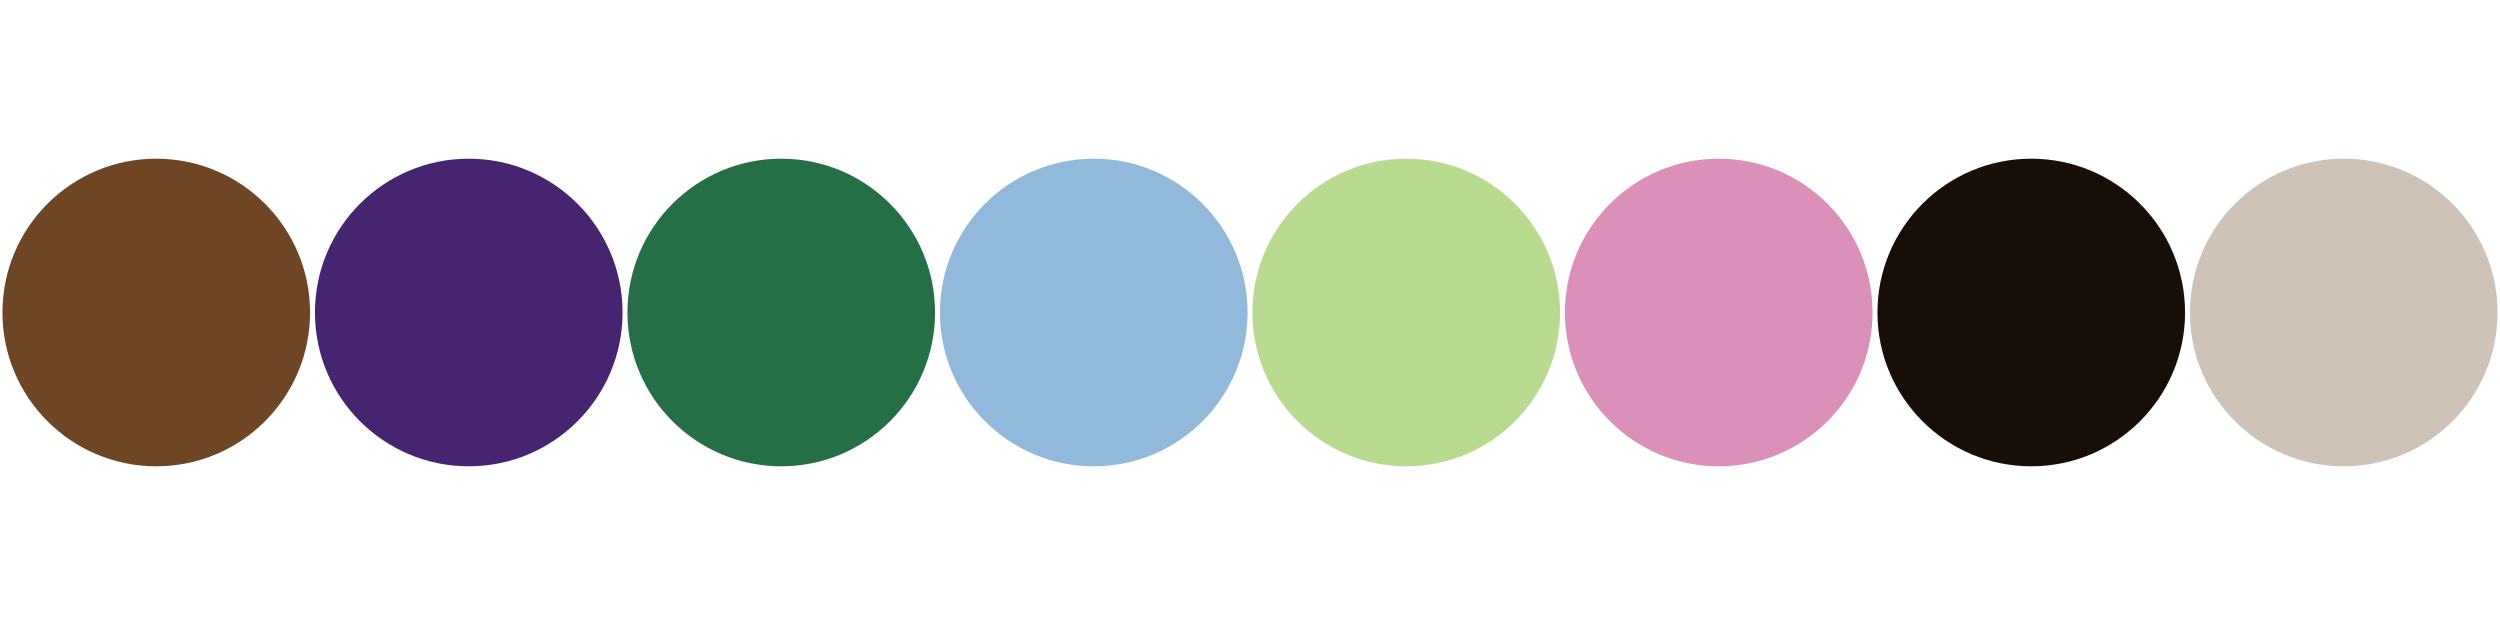
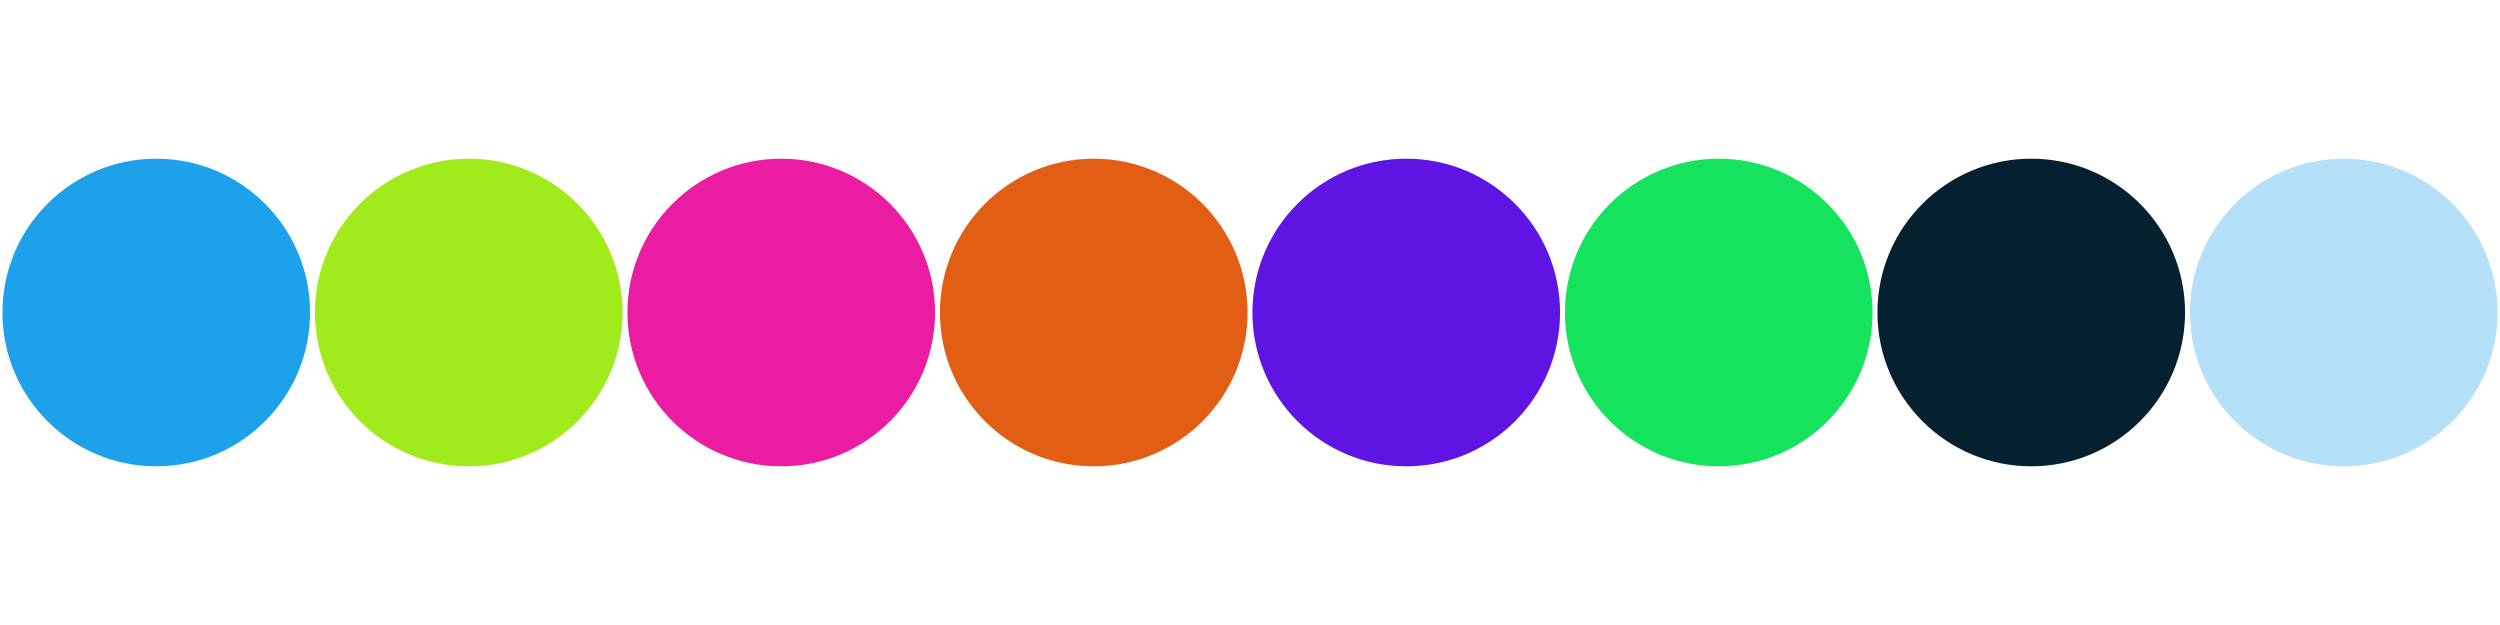
<svg xmlns="http://www.w3.org/2000/svg" width="1024" height="256" viewBox="0 0 1024 256">
-   <circle cy="128" cx="64" r="63" fill="#6F4624" />
-   <circle cy="128" cx="192" r="63" fill="#46246F" />
-   <circle cy="128" cx="320" r="63" fill="#246F46" />
-   <circle cy="128" cx="448" r="63" fill="#90B9DB" />
-   <circle cy="128" cx="576" r="63" fill="#B9DB90" />
-   <circle cy="128" cx="704" r="63" fill="#DB90B9" />
-   <circle cy="128" cx="832" r="63" fill="#160E07" />
-   <circle cy="128" cx="960" r="63" fill="#CFC2B6" />
+   <circle cy="128" cx="64" r="63" fill="#1CA1EA" />
+   <circle cy="128" cx="192" r="63" fill="#A1EA1C" />
+   <circle cy="128" cx="320" r="63" fill="#EA1CA1" />
+   <circle cy="128" cx="448" r="63" fill="#E35E15" />
+   <circle cy="128" cx="576" r="63" fill="#5E15E3" />
+   <circle cy="128" cx="704" r="63" fill="#15E35E" />
+   <circle cy="128" cx="832" r="63" fill="#05202E" />
+   <circle cy="128" cx="960" r="63" fill="#B4E0F8" />
</svg>
